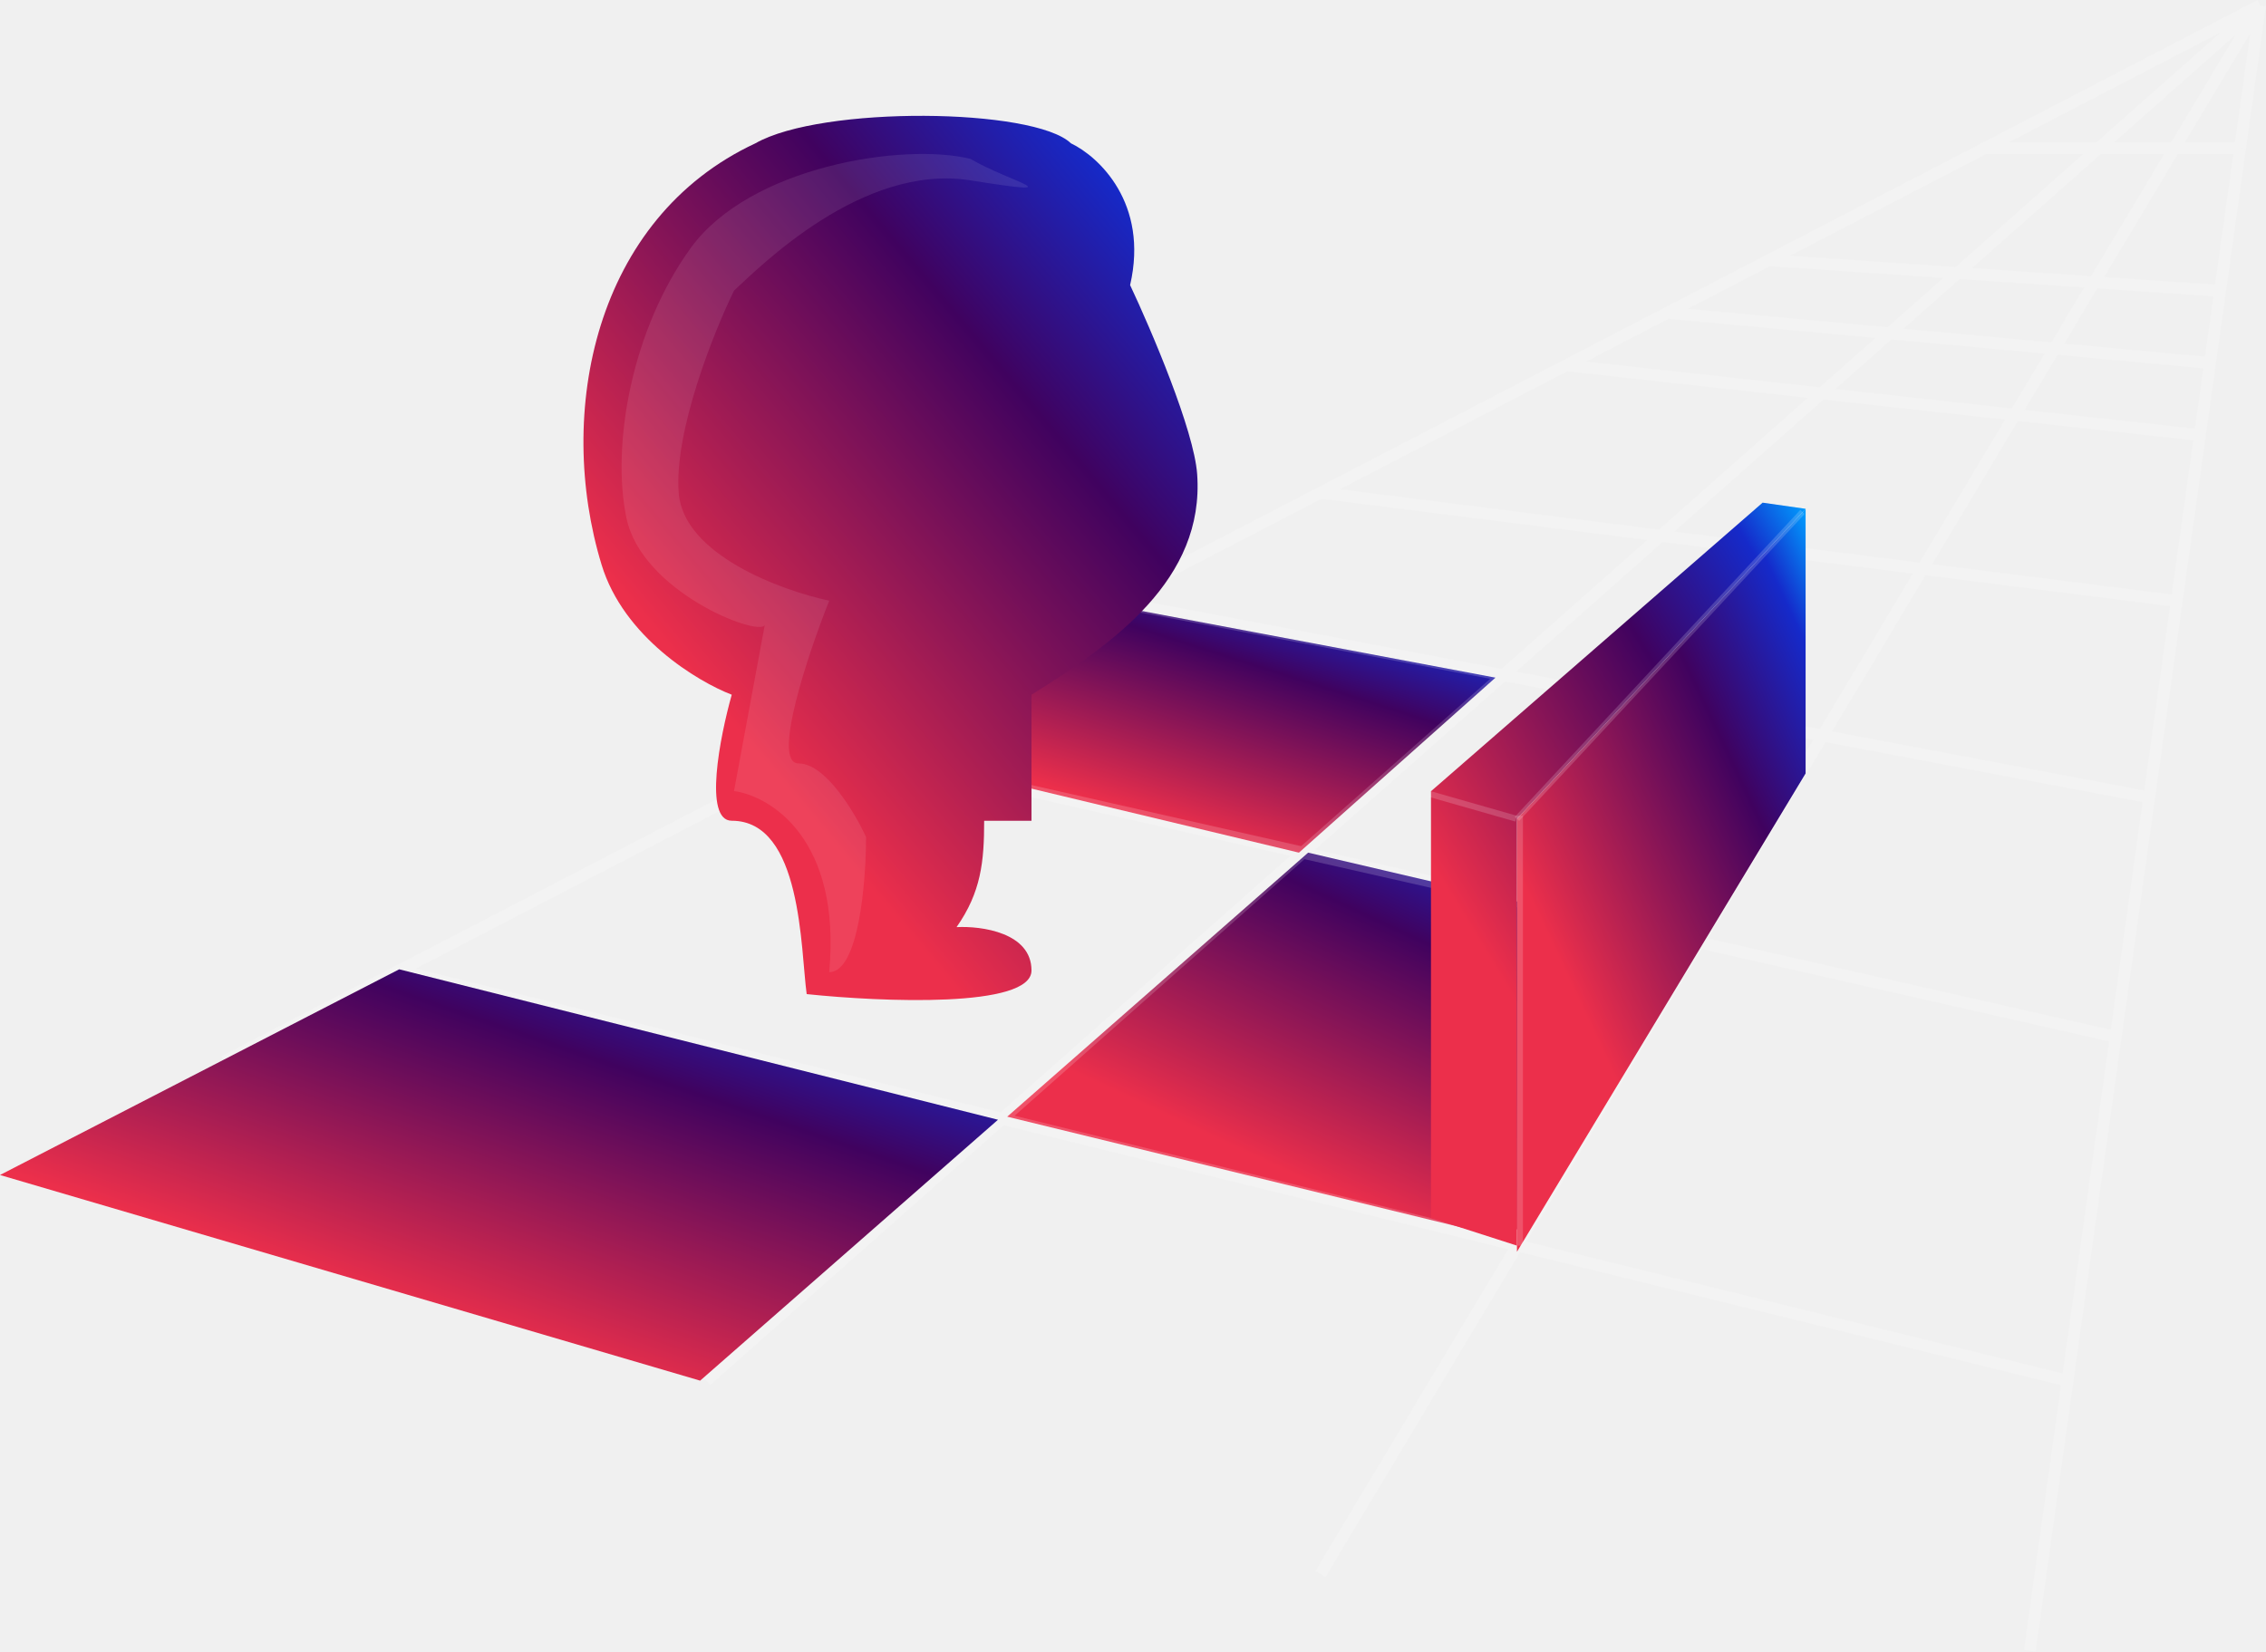
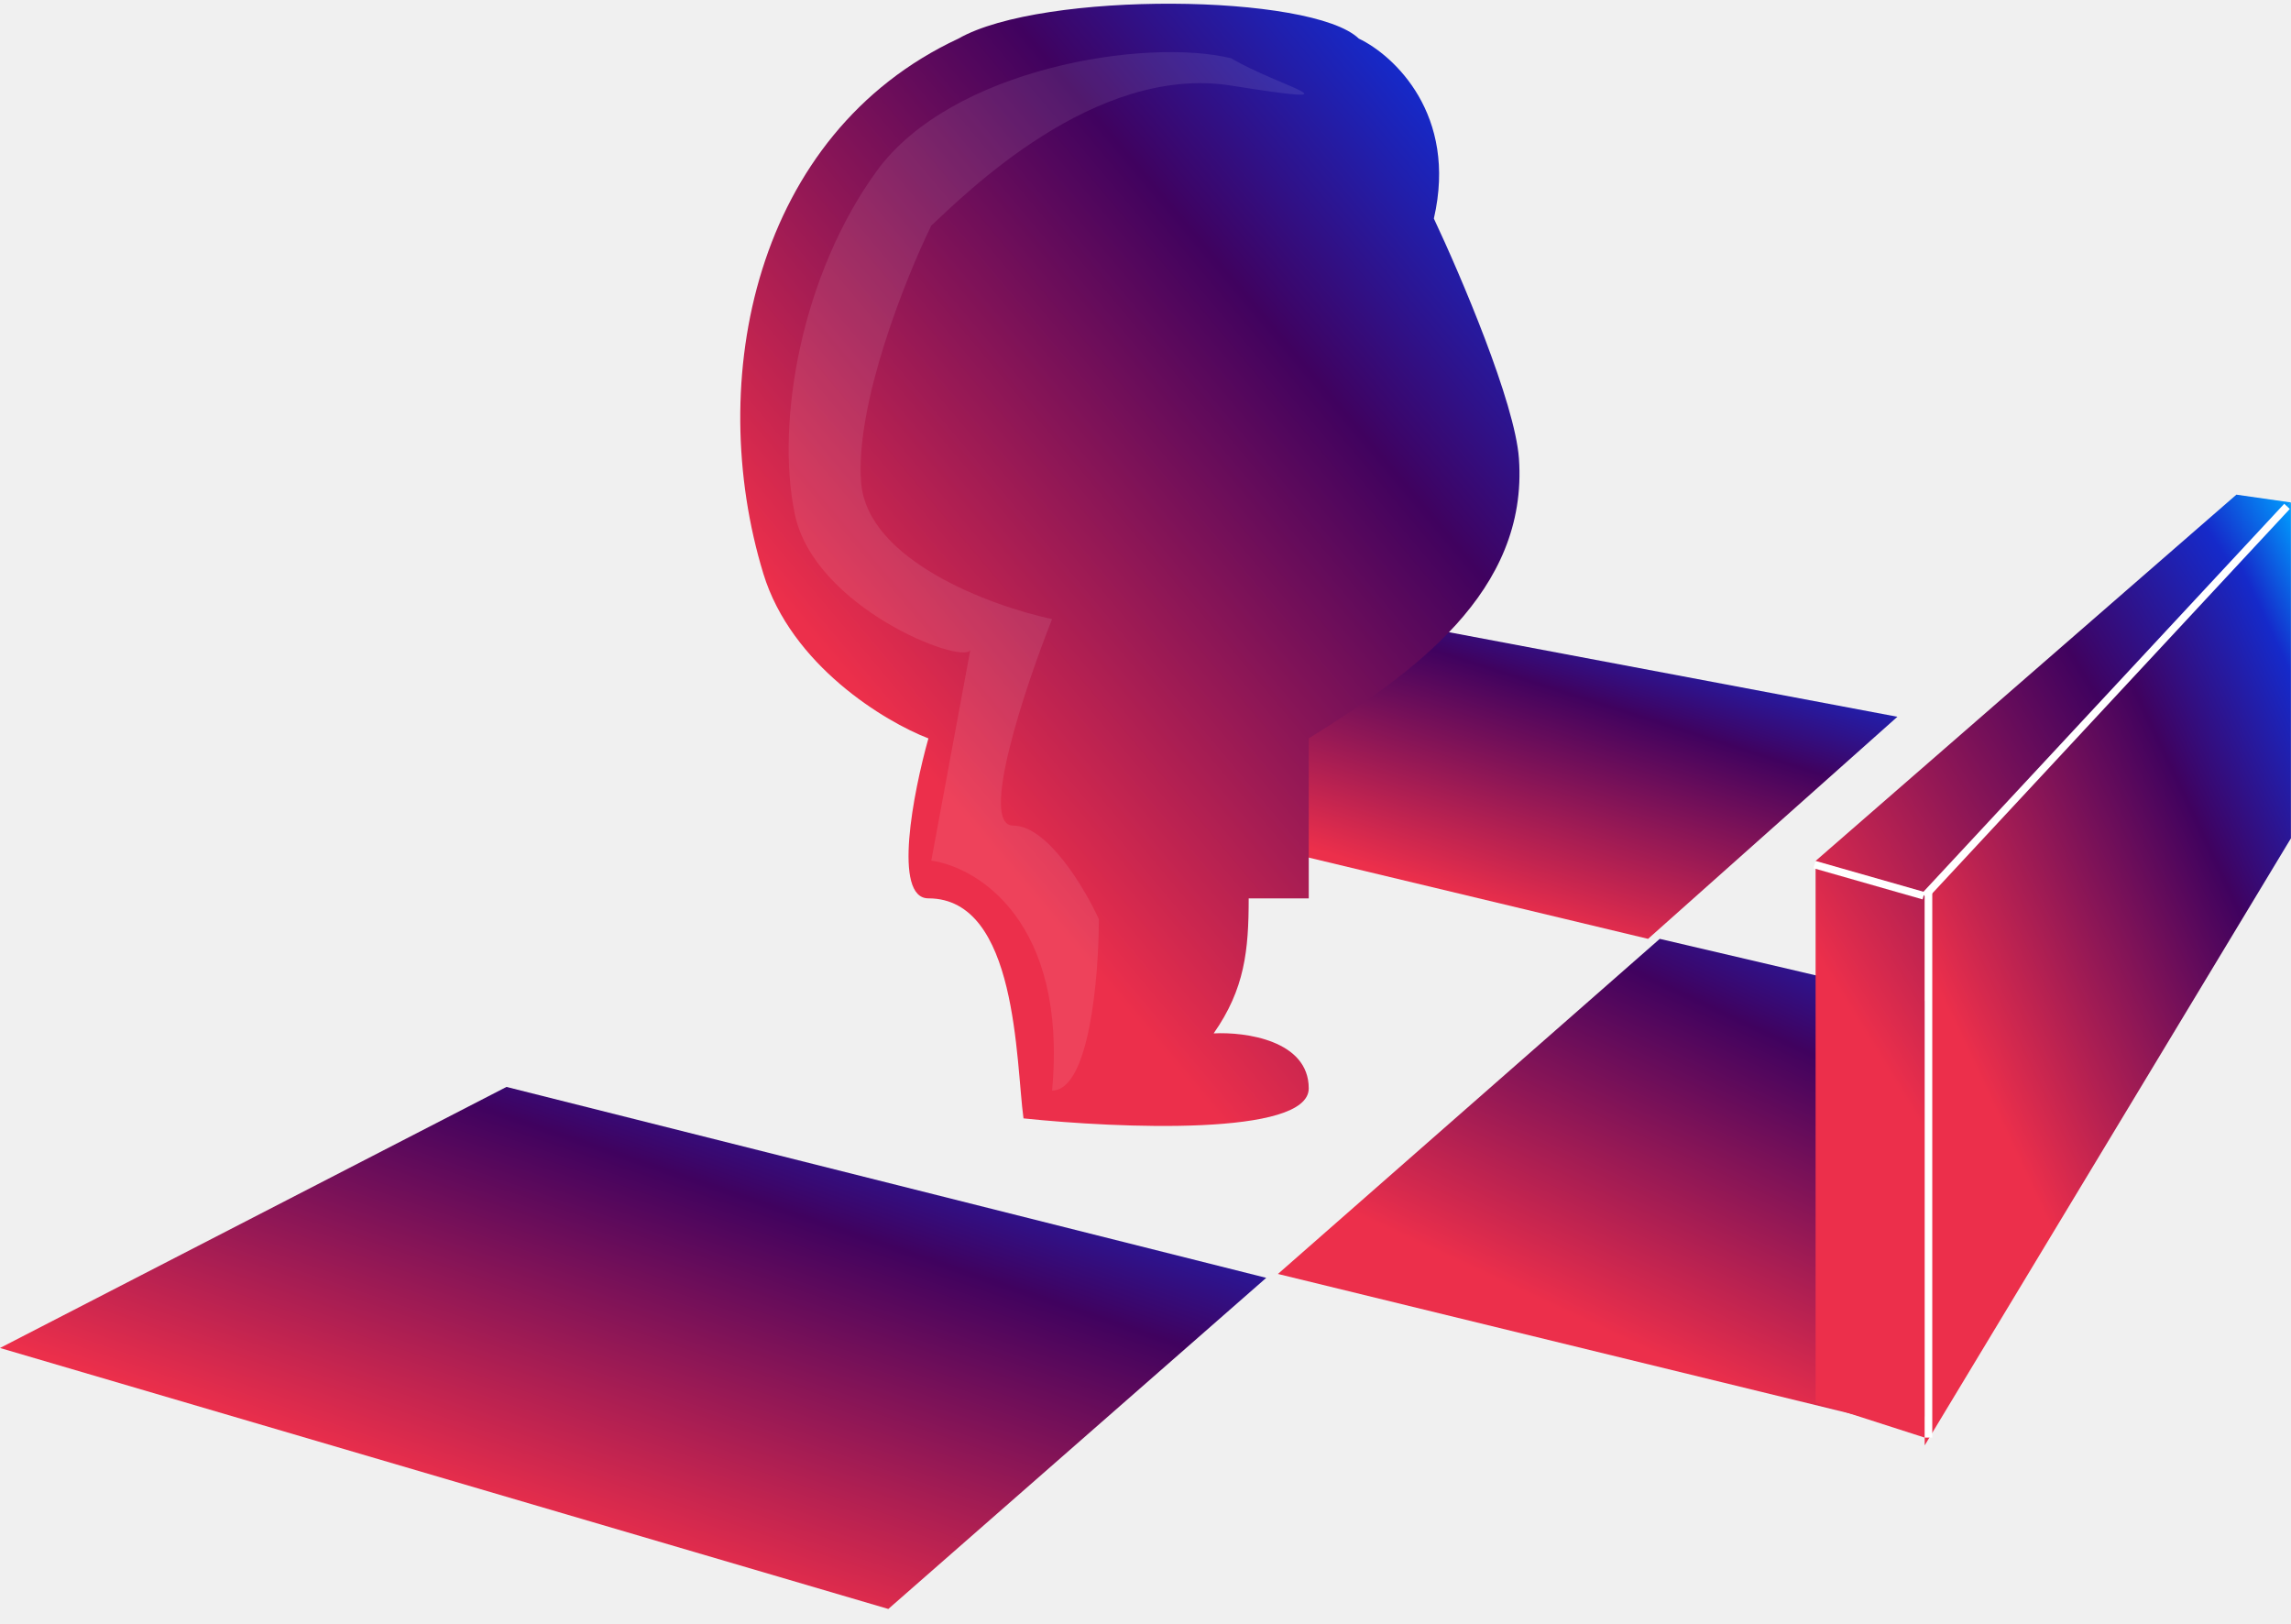
- <svg xmlns="http://www.w3.org/2000/svg" width="189.495" height="138.154" viewBox="0 0 189.495 138.154">
+ <svg xmlns="http://www.w3.org/2000/svg" viewBox="0 0 151 107" fill="none">
+   <path d="M93.73 41.331L72.159 53.144L108.624 61.875L125.058 47.238L93.73 41.331Z" fill="url(#paint0_linear)" />
+   <path d="M109.394 61.875L84.228 83.959L126.342 94.231L141.236 69.322L109.394 61.875Z" fill="url(#paint1_linear)" />
+   <path d="M100.113 30.216C99.849 26.526 96.265 18.137 94.506 14.403C96.089 7.551 91.867 3.641 89.558 2.543C86.48 -0.422 68.712 -0.62 63.171 2.543C49.707 8.819 46.438 25.094 50.308 37.793C52.155 43.855 58.334 47.566 61.192 48.664C60.203 52.178 58.817 59.206 61.192 59.206C67.081 59.206 66.948 70.006 67.459 73.706C73.726 74.365 86.259 74.892 86.259 71.729C86.259 68.566 82.081 67.995 79.992 68.105C82.042 65.18 82.301 62.636 82.301 59.21H86.26V48.664C93.106 44.39 100.743 39.031 100.113 30.216Z" fill="url(#paint2_linear)" />
+   <path d="M126.856 59.05V95.258L150.995 55.248V33.114L126.856 59.05Z" fill="url(#paint3_linear)" />
+   <path d="M126.856 94.745L119.666 92.433V56.739L147.4 32.6L151 33.114L126.856 59.05V94.745Z" fill="url(#paint4_linear)" />
+   <path d="M126.787 59.033L119.597 56.979" stroke="white" stroke-width="0.5" />
+   <path d="M126.856 59.05L150.738 33.371" stroke="white" stroke-width="0.5" />
+   <path d="M127.106 58.793V94.744" stroke="white" stroke-width="0.5" />
+   <path d="M57.786 11.269C62.717 4.49 75.497 2.469 81.146 3.84C84.313 5.723 90.185 7.076 81.146 5.64C72.107 4.204 63.521 12.9 61.382 14.864C59.67 18.374 56.349 26.677 56.76 31.812C57.171 36.947 65.32 39.944 69.343 40.8C67.543 45.337 64.515 54.41 66.775 54.41C69.035 54.41 71.483 58.519 72.424 60.573C72.424 64.339 71.808 71.873 69.342 71.873C70.369 60.78 64.463 57.15 61.381 56.722L63.95 42.854C63.35 43.796 53.67 40.047 52.386 33.884C51.102 27.721 52.856 18.048 57.786 11.269Z" fill="white" fill-opacity="0.09" />
+   <path d="M33.383 71.633L0 88.838L58.549 106.038L83.458 84.216L33.383 71.633Z" fill="url(#paint5_linear)" />
  <defs>
-     <linearGradient id="linear-gradient" x1="1" x2="0.356" y2="0.781" gradientUnits="objectBoundingBox">
-       <stop offset="0" stop-color="#009fff" />
-       <stop offset="0.138" stop-color="#152aca" />
-       <stop offset="0.419" stop-color="#40025f" />
-       <stop offset="1" stop-color="#ec2f4b" />
+     <linearGradient id="paint0_linear" x1="125.058" y1="41.331" x2="117.229" y2="65.778" gradientUnits="userSpaceOnUse">
+       <stop stop-color="#009FFF" />
+       <stop offset="0.138" stop-color="#152ACA" />
+       <stop offset="0.419" stop-color="#40025F" />
+       <stop offset="1" stop-color="#EC2F4B" />
+     </linearGradient>
+     <linearGradient id="paint1_linear" x1="141.236" y1="61.875" x2="124.938" y2="96.699" gradientUnits="userSpaceOnUse">
+       <stop stop-color="#009FFF" />
+       <stop offset="0.138" stop-color="#152ACA" />
+       <stop offset="0.419" stop-color="#40025F" />
+       <stop offset="1" stop-color="#EC2F4B" />
+     </linearGradient>
+     <linearGradient id="paint2_linear" x1="100.149" y1="0.244" x2="52.337" y2="40.508" gradientUnits="userSpaceOnUse">
+       <stop stop-color="#009FFF" />
+       <stop offset="0.138" stop-color="#152ACA" />
+       <stop offset="0.419" stop-color="#40025F" />
+       <stop offset="1" stop-color="#EC2F4B" />
+     </linearGradient>
+     <linearGradient id="paint3_linear" x1="150.995" y1="33.114" x2="119.562" y2="47.921" gradientUnits="userSpaceOnUse">
+       <stop stop-color="#009FFF" />
+       <stop offset="0.138" stop-color="#152ACA" />
+       <stop offset="0.419" stop-color="#40025F" />
+       <stop offset="1" stop-color="#EC2F4B" />
+     </linearGradient>
+     <linearGradient id="paint4_linear" x1="151" y1="32.6" x2="114.711" y2="54.79" gradientUnits="userSpaceOnUse">
+       <stop stop-color="#009FFF" />
+       <stop offset="0.138" stop-color="#152ACA" />
+       <stop offset="0.419" stop-color="#40025F" />
+       <stop offset="1" stop-color="#EC2F4B" />
+     </linearGradient>
+     <linearGradient id="paint5_linear" x1="83.458" y1="71.633" x2="69.703" y2="112.098" gradientUnits="userSpaceOnUse">
+       <stop stop-color="#009FFF" />
+       <stop offset="0.138" stop-color="#152ACA" />
+       <stop offset="0.419" stop-color="#40025F" />
+       <stop offset="1" stop-color="#EC2F4B" />
    </linearGradient>
  </defs>
-   <g id="morty" transform="translate(0 -0.556)">
-     <path id="Tracé_125" data-name="Tracé 125" d="M93.73,51.331,72.159,63.144l36.465,8.731,16.434-14.637Z" fill="url(#linear-gradient)" />
-     <path id="Tracé_123" data-name="Tracé 123" d="M109.394,71.875,84.228,93.959l42.114,10.272,14.894-24.909Z" fill="url(#linear-gradient)" />
-     <path id="Tracé_117" data-name="Tracé 117" d="M189,1,59.063,116.043M189,1,110.421,132.221M189,1l-1.671,11.941M189,1,165.986,12.941m3.754,125.7,3.162-22.6M18.746,89.337l14.637-7.595m0,0,139.519,34.3M33.383,81.742,69.591,62.956M172.9,116.043l4.025-28.76m0,0L69.591,62.956M176.927,87.283l2.8-20.03m-110.139-4.3L92.959,50.831m0,0L179.73,67.253M92.959,50.831l17.462-9.06M179.73,67.253l1.221-8.731,1.076-7.691m0,0-71.606-9.06m71.606,9.06,1.943-13.88m-73.549,4.82,20.544-10.659m53.005,5.839-53.005-5.839m53.005,5.839.844-6.035m-53.849.2,8.474-4.4m46.219-1.833-37.745-2.564m37.745,2.564,1.671-11.941m-1.671,11.941-.844,6.035m-36.9-8.6,18.073-9.377m-18.073,9.377-8.474,4.4m47.89-13.774H165.986m18.828,17.976-45.375-4.2" fill="none" stroke="rgba(255,255,255,0.17)" stroke-width="1" />
-     <path id="Tracé_118" data-name="Tracé 118" d="M100.113,40.216c-.264-3.69-3.848-12.079-5.607-15.813,1.583-6.852-2.639-10.762-4.948-11.86-3.078-2.965-20.846-3.163-26.387,0-13.464,6.276-16.733,22.551-12.863,35.25,1.847,6.062,8.026,9.773,10.884,10.871-.989,3.514-2.375,10.542,0,10.542,5.889,0,5.756,10.8,6.267,14.5,6.267.659,18.8,1.186,18.8-1.977s-4.178-3.734-6.267-3.624c2.05-2.925,2.309-5.469,2.309-8.895H86.26V58.664C93.106,54.39,100.743,49.031,100.113,40.216Z" fill="url(#linear-gradient)" />
-     <path id="Tracé_119" data-name="Tracé 119" d="M126.856,69.05v36.208l24.139-40.01V43.114Z" fill="url(#linear-gradient)" />
-     <path id="Tracé_120" data-name="Tracé 120" d="M126.856,104.745l-7.19-2.312V66.739L147.4,42.6l3.6.514L126.856,69.05Z" fill="url(#linear-gradient)" />
-     <line id="Ligne_13" data-name="Ligne 13" x1="7.19" y1="2.054" transform="translate(119.597 66.979)" fill="none" stroke="rgba(255,255,255,0.17)" stroke-width="0.5" />
-     <path id="Tracé_121" data-name="Tracé 121" d="M126.856,69.05l23.882-25.679" fill="none" stroke="rgba(255,255,255,0.17)" stroke-width="0.5" />
-     <line id="Ligne_14" data-name="Ligne 14" y2="35.951" transform="translate(127.106 68.793)" fill="none" stroke="rgba(255,255,255,0.17)" stroke-width="0.5" />
-     <path id="Tracé_122" data-name="Tracé 122" d="M57.786,21.269c4.931-6.779,17.711-8.8,23.36-7.429,3.167,1.883,9.039,3.236,0,1.8S63.521,22.9,61.382,24.864c-1.712,3.51-5.033,11.813-4.622,16.948s8.56,8.132,12.583,8.988c-1.8,4.537-4.828,13.61-2.568,13.61s4.708,4.109,5.649,6.163c0,3.766-.616,11.3-3.082,11.3,1.027-11.093-4.879-14.723-7.961-15.151L63.95,52.854c-.6.942-10.28-2.807-11.564-8.97S52.856,28.048,57.786,21.269Z" fill="rgba(255,255,255,0.09)" />
-     <path id="Tracé_124" data-name="Tracé 124" d="M33.383,81.633,0,98.838l58.549,17.2L83.458,94.216Z" fill="url(#linear-gradient)" />
-   </g>
</svg>
